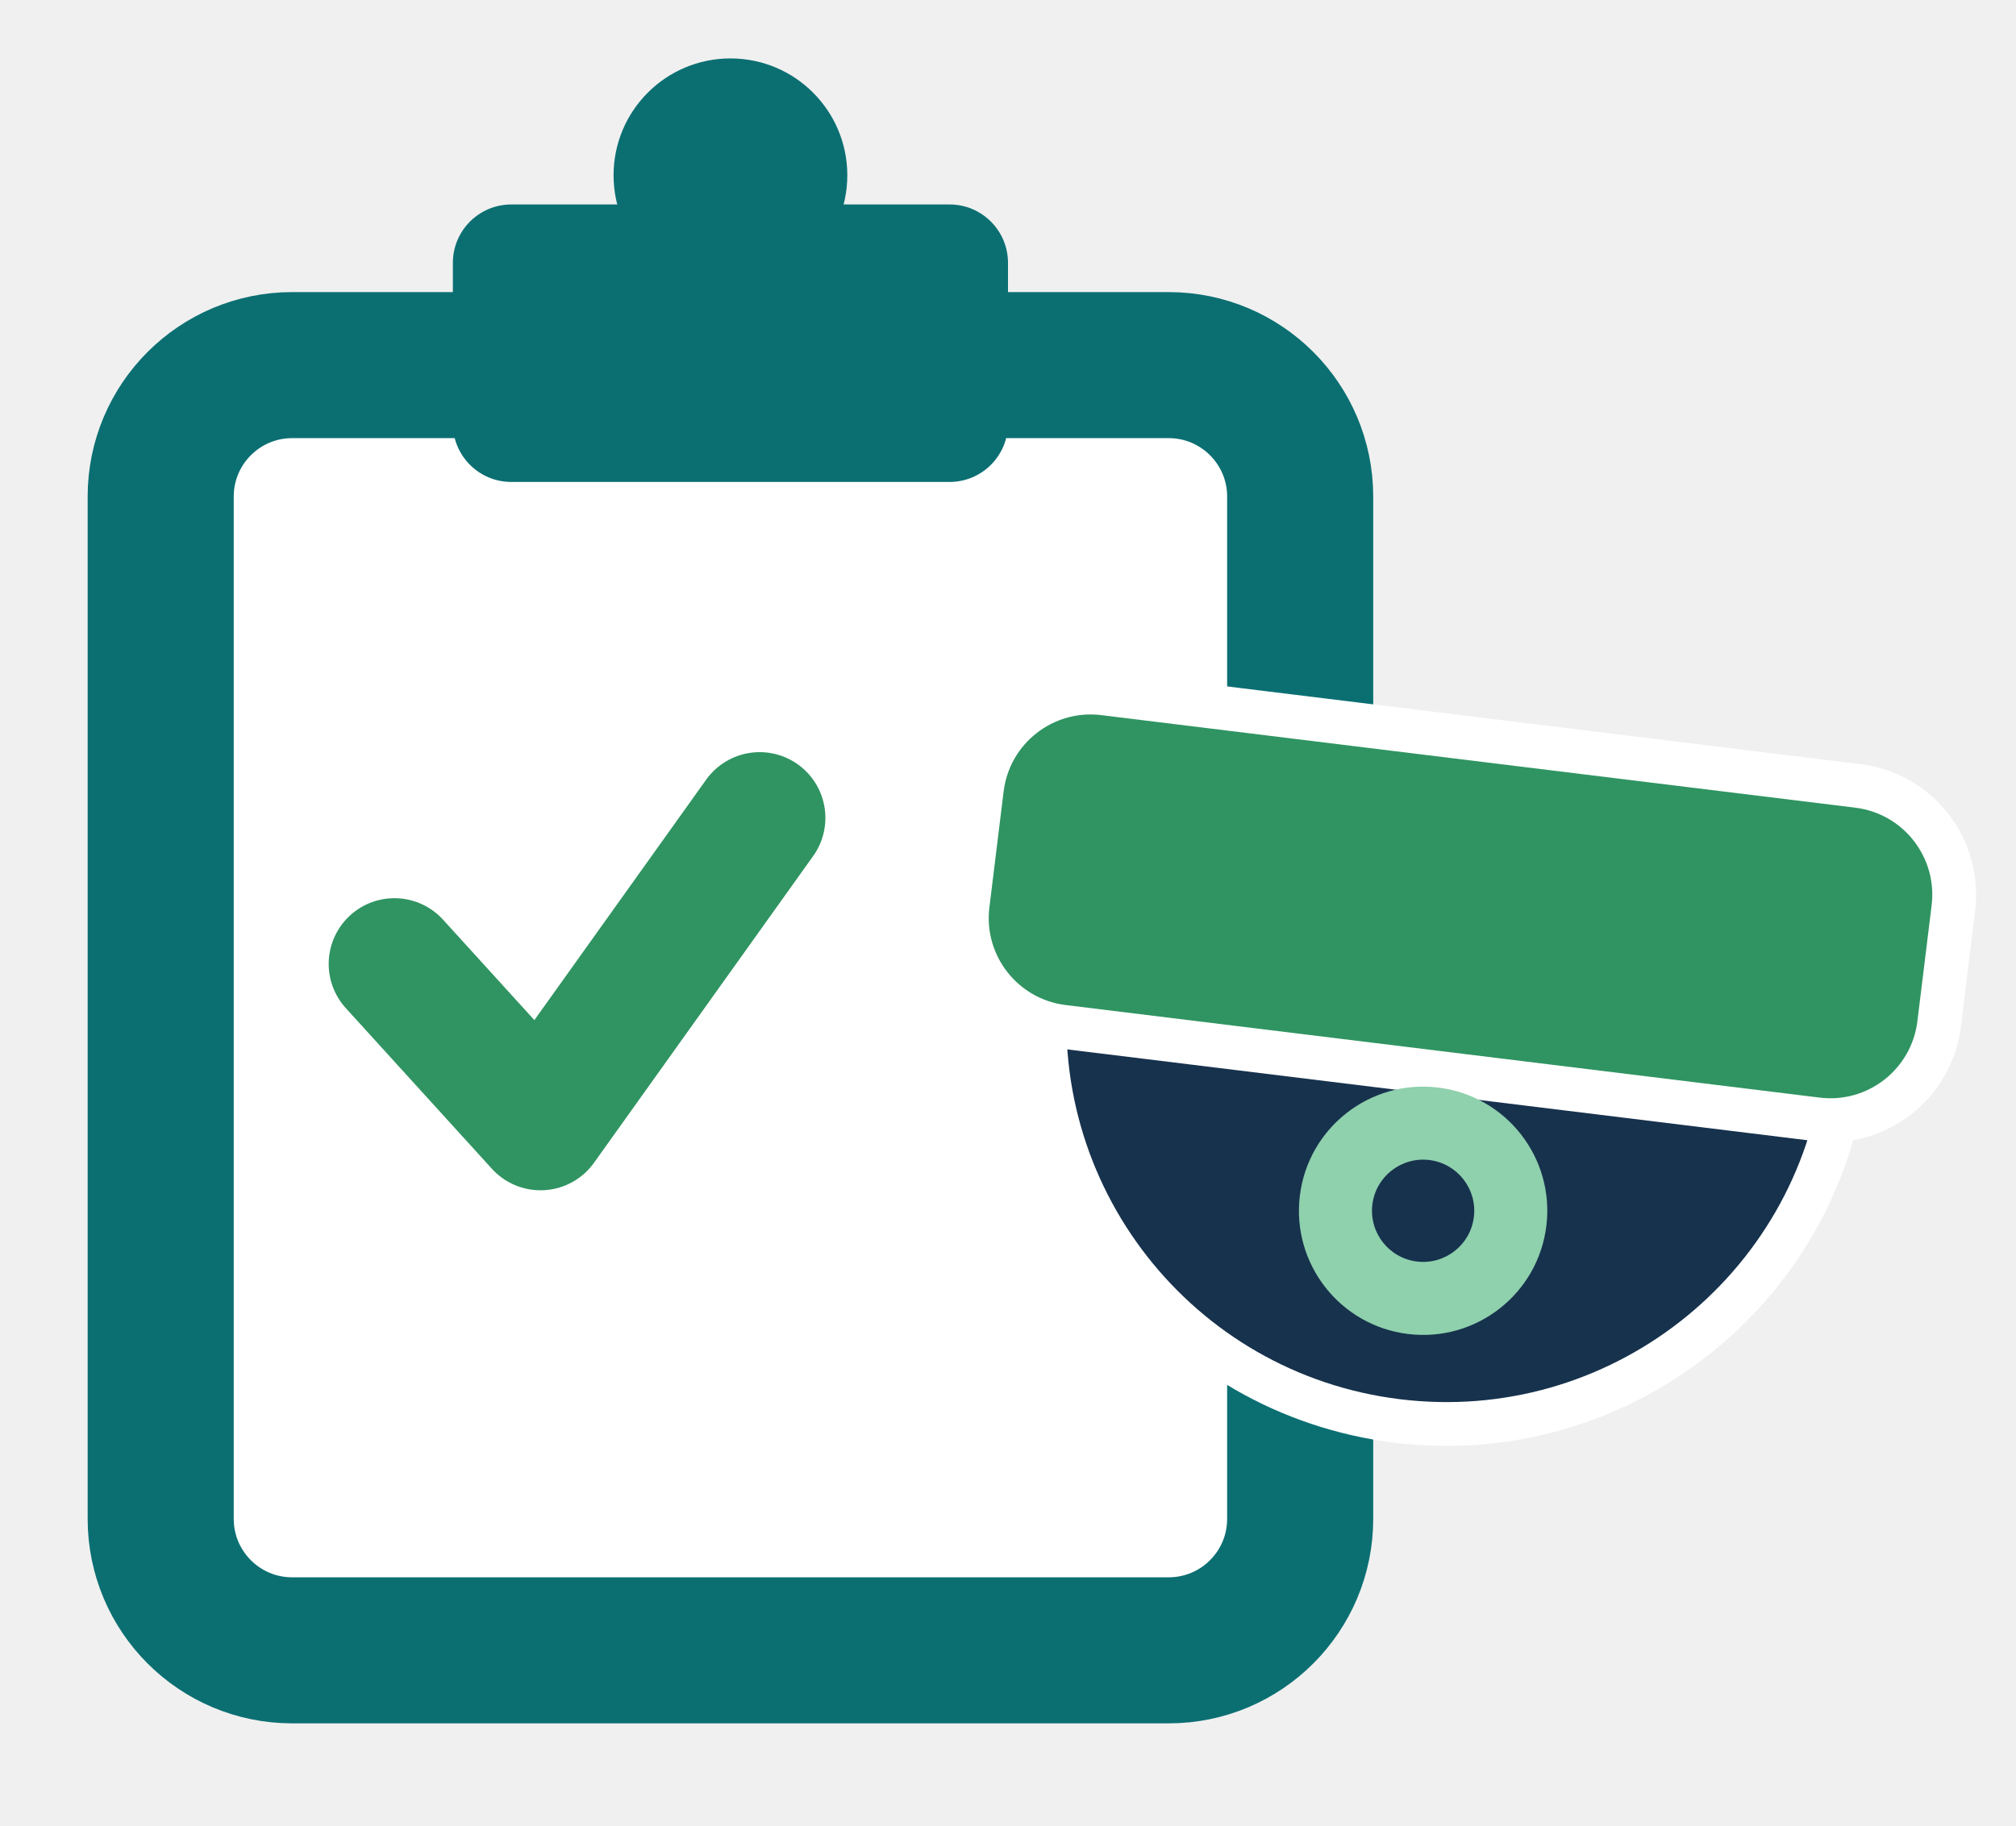
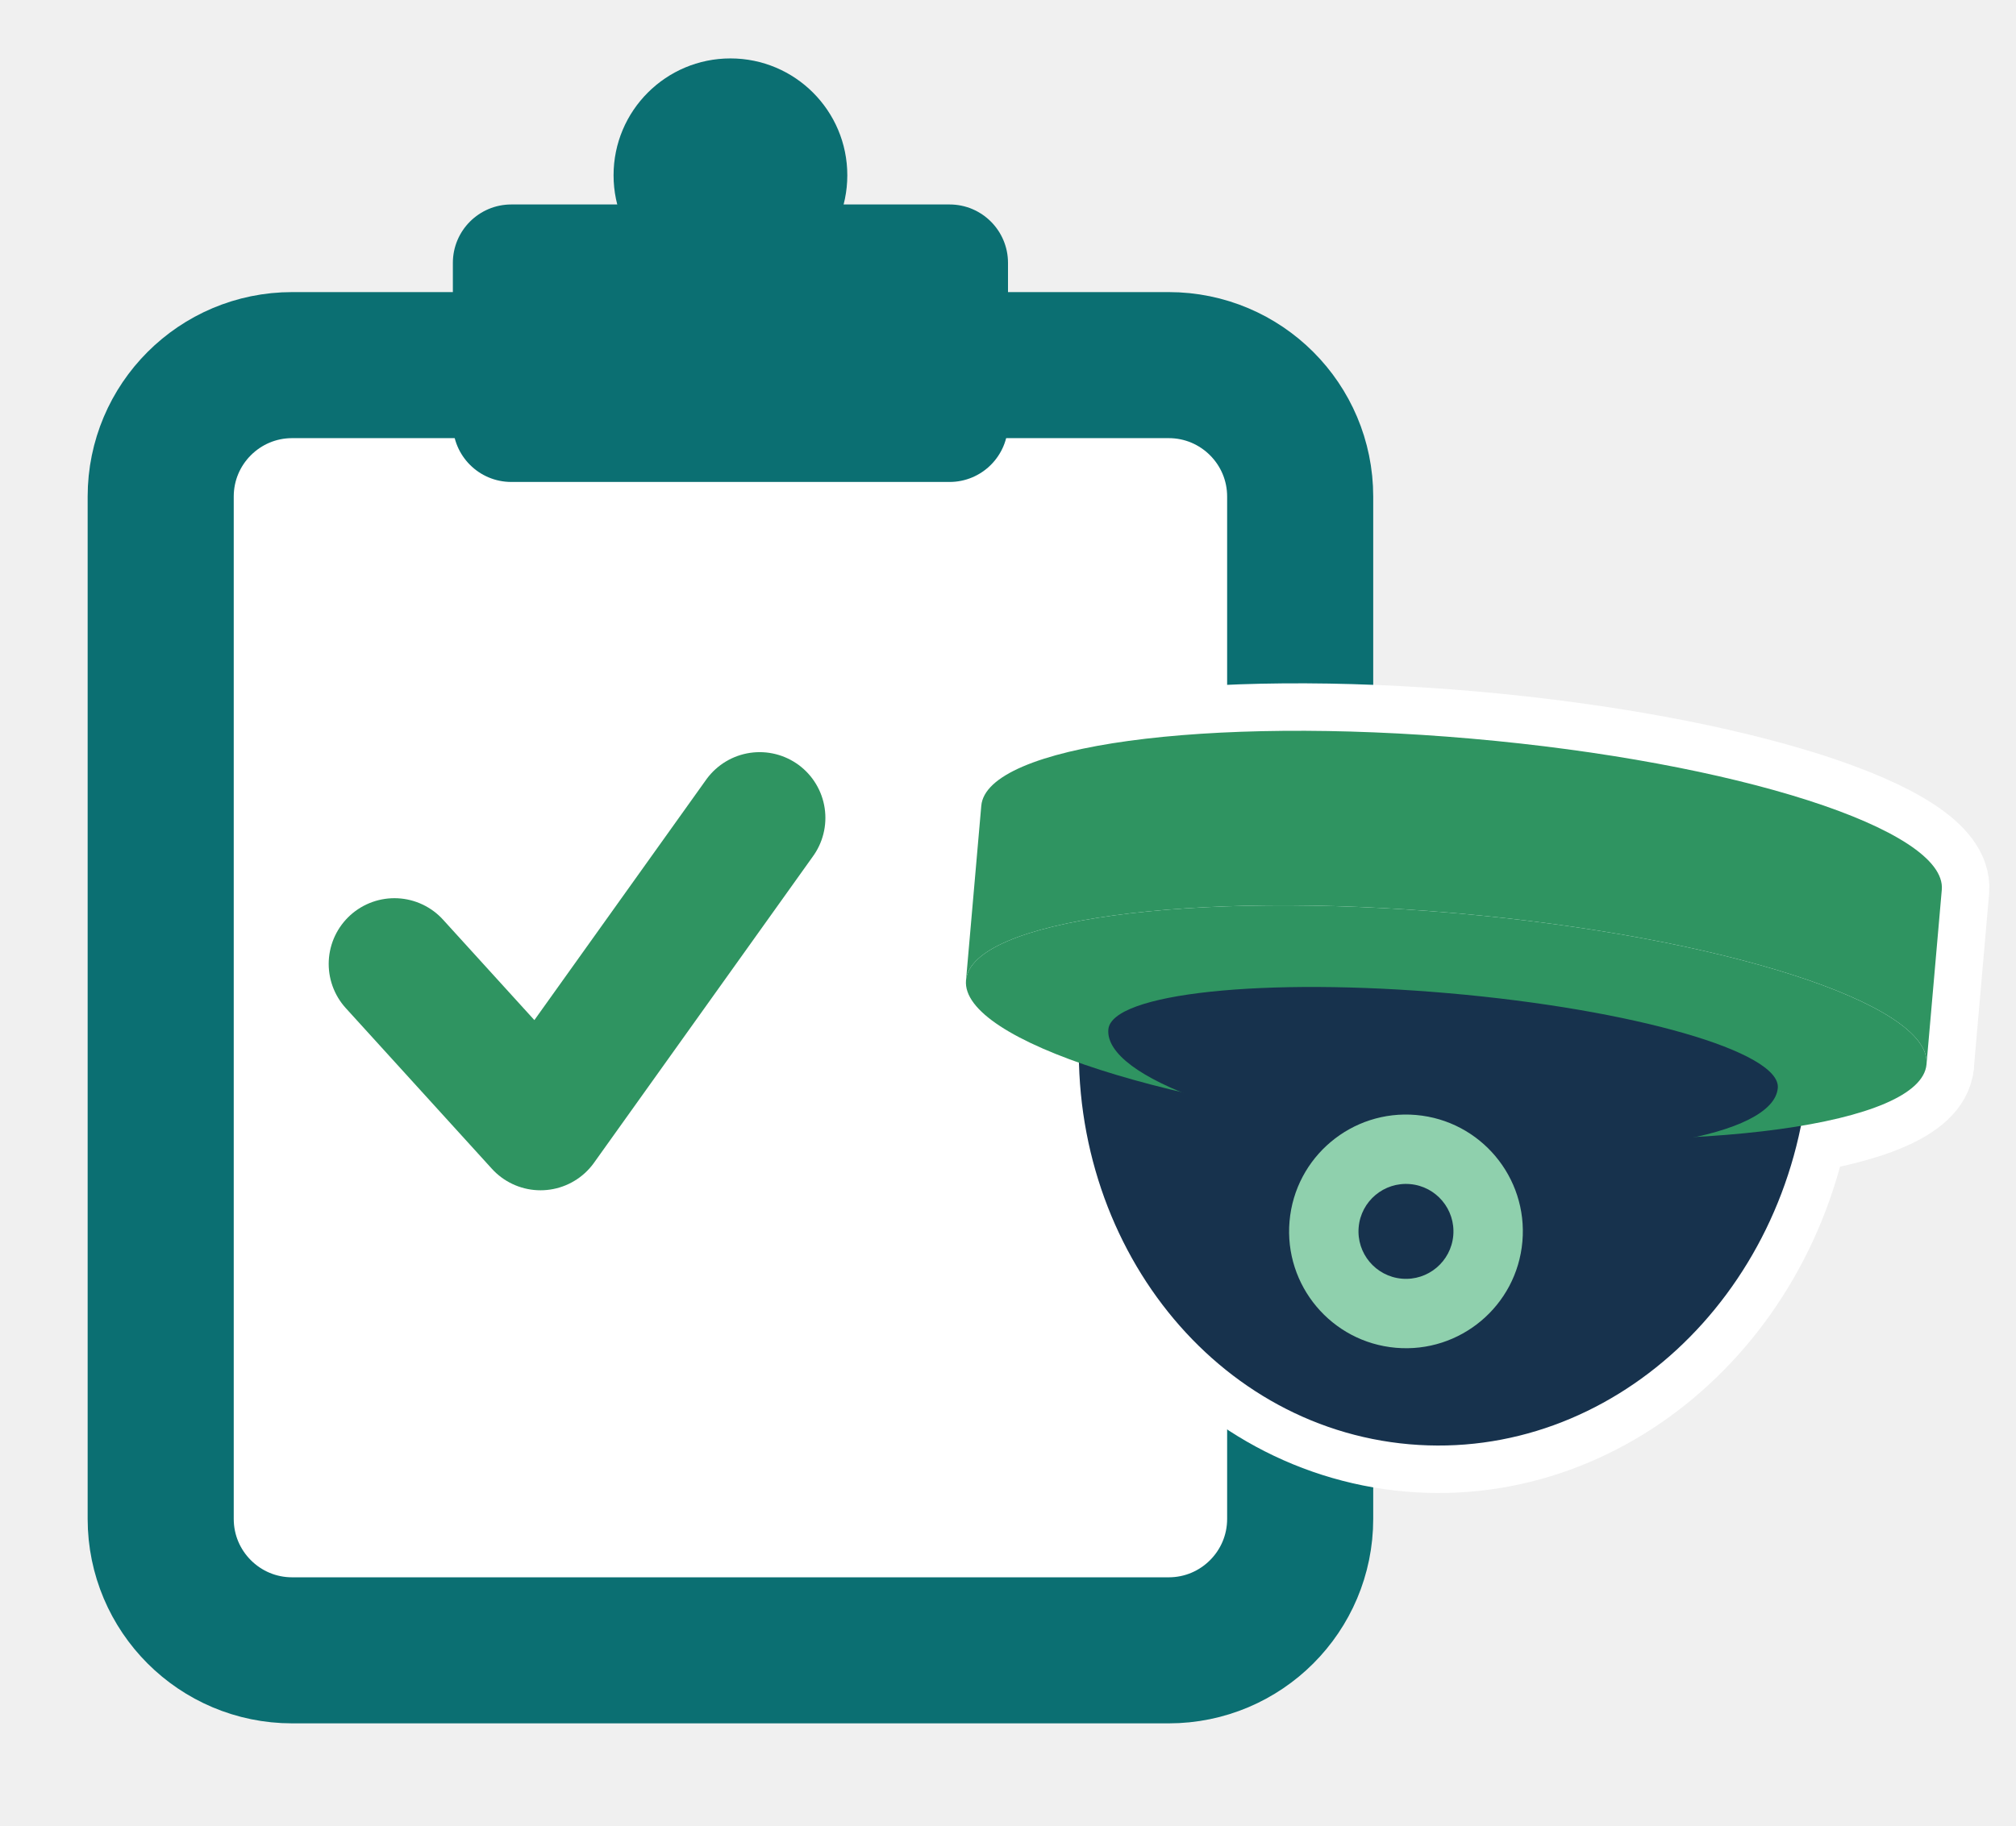
<svg xmlns="http://www.w3.org/2000/svg" viewBox="0 0 276 250" width="276" height="250" role="img" aria-label="PhySec">
  <circle cx="100" cy="24" r="16" fill="#0b6f72" />
  <rect x="22" y="50" width="156" height="176" rx="18" fill="#fff" stroke="#0b6f72" stroke-width="20" />
  <rect x="62" y="28" width="76" height="38" rx="8" fill="#0b6f72" />
  <path d="M54 132 L74 154 L104 112" fill="none" stroke="#2f9461" stroke-width="18" stroke-linecap="round" stroke-linejoin="round" />
-   <g transform="rotate(7 198 140)">
-     <path d="M146 140 A52 52 0 0 0 250 140 Z" fill="#17324d" stroke="#fff" stroke-width="12" paint-order="stroke" stroke-linejoin="round" />
-     <rect x="134" y="104" width="128" height="40" rx="12" fill="#2f9461" stroke="#fff" stroke-width="12" paint-order="stroke" />
-     <circle cx="198" cy="166" r="17" fill="#8fd0ad" />
-     <circle cx="198" cy="166" r="7" fill="#17324d" />
+   <g transform="rotate(5 198 140)">
+     <g fill="#fff" stroke="#fff" stroke-width="13" stroke-linejoin="round">
+       <path d="M132 140 V116 A66 15 0 0 1 264 116 V140 A66 15 0 0 0 132 140 Z" />
+       <ellipse cx="198" cy="140" rx="66" ry="15" />
+       <path d="M148 143 A50 11 0 0 1 248 143 A50 55 0 0 1 148 143 Z" />
+     </g>
+     <path d="M148 143 A50 11 0 0 1 248 143 A50 55 0 0 1 148 143 Z" fill="#17324d" />
+     <path d="M132 140 V116 A66 15 0 0 1 264 116 V140 A66 15 0 0 0 132 140 Z" fill="#2f9461" />
+     <ellipse cx="198" cy="140" rx="66" ry="15" fill="#2f9461" />
+     <path d="M152 145 A46 9 0 0 1 244 145 A46 12 0 0 1 152 145Z" fill="#17324d" />
+     <circle cx="195" cy="169" r="16" fill="#8fd0ad" />
+     <circle cx="195" cy="169" r="6.5" fill="#17324d" />
  </g>
</svg>
